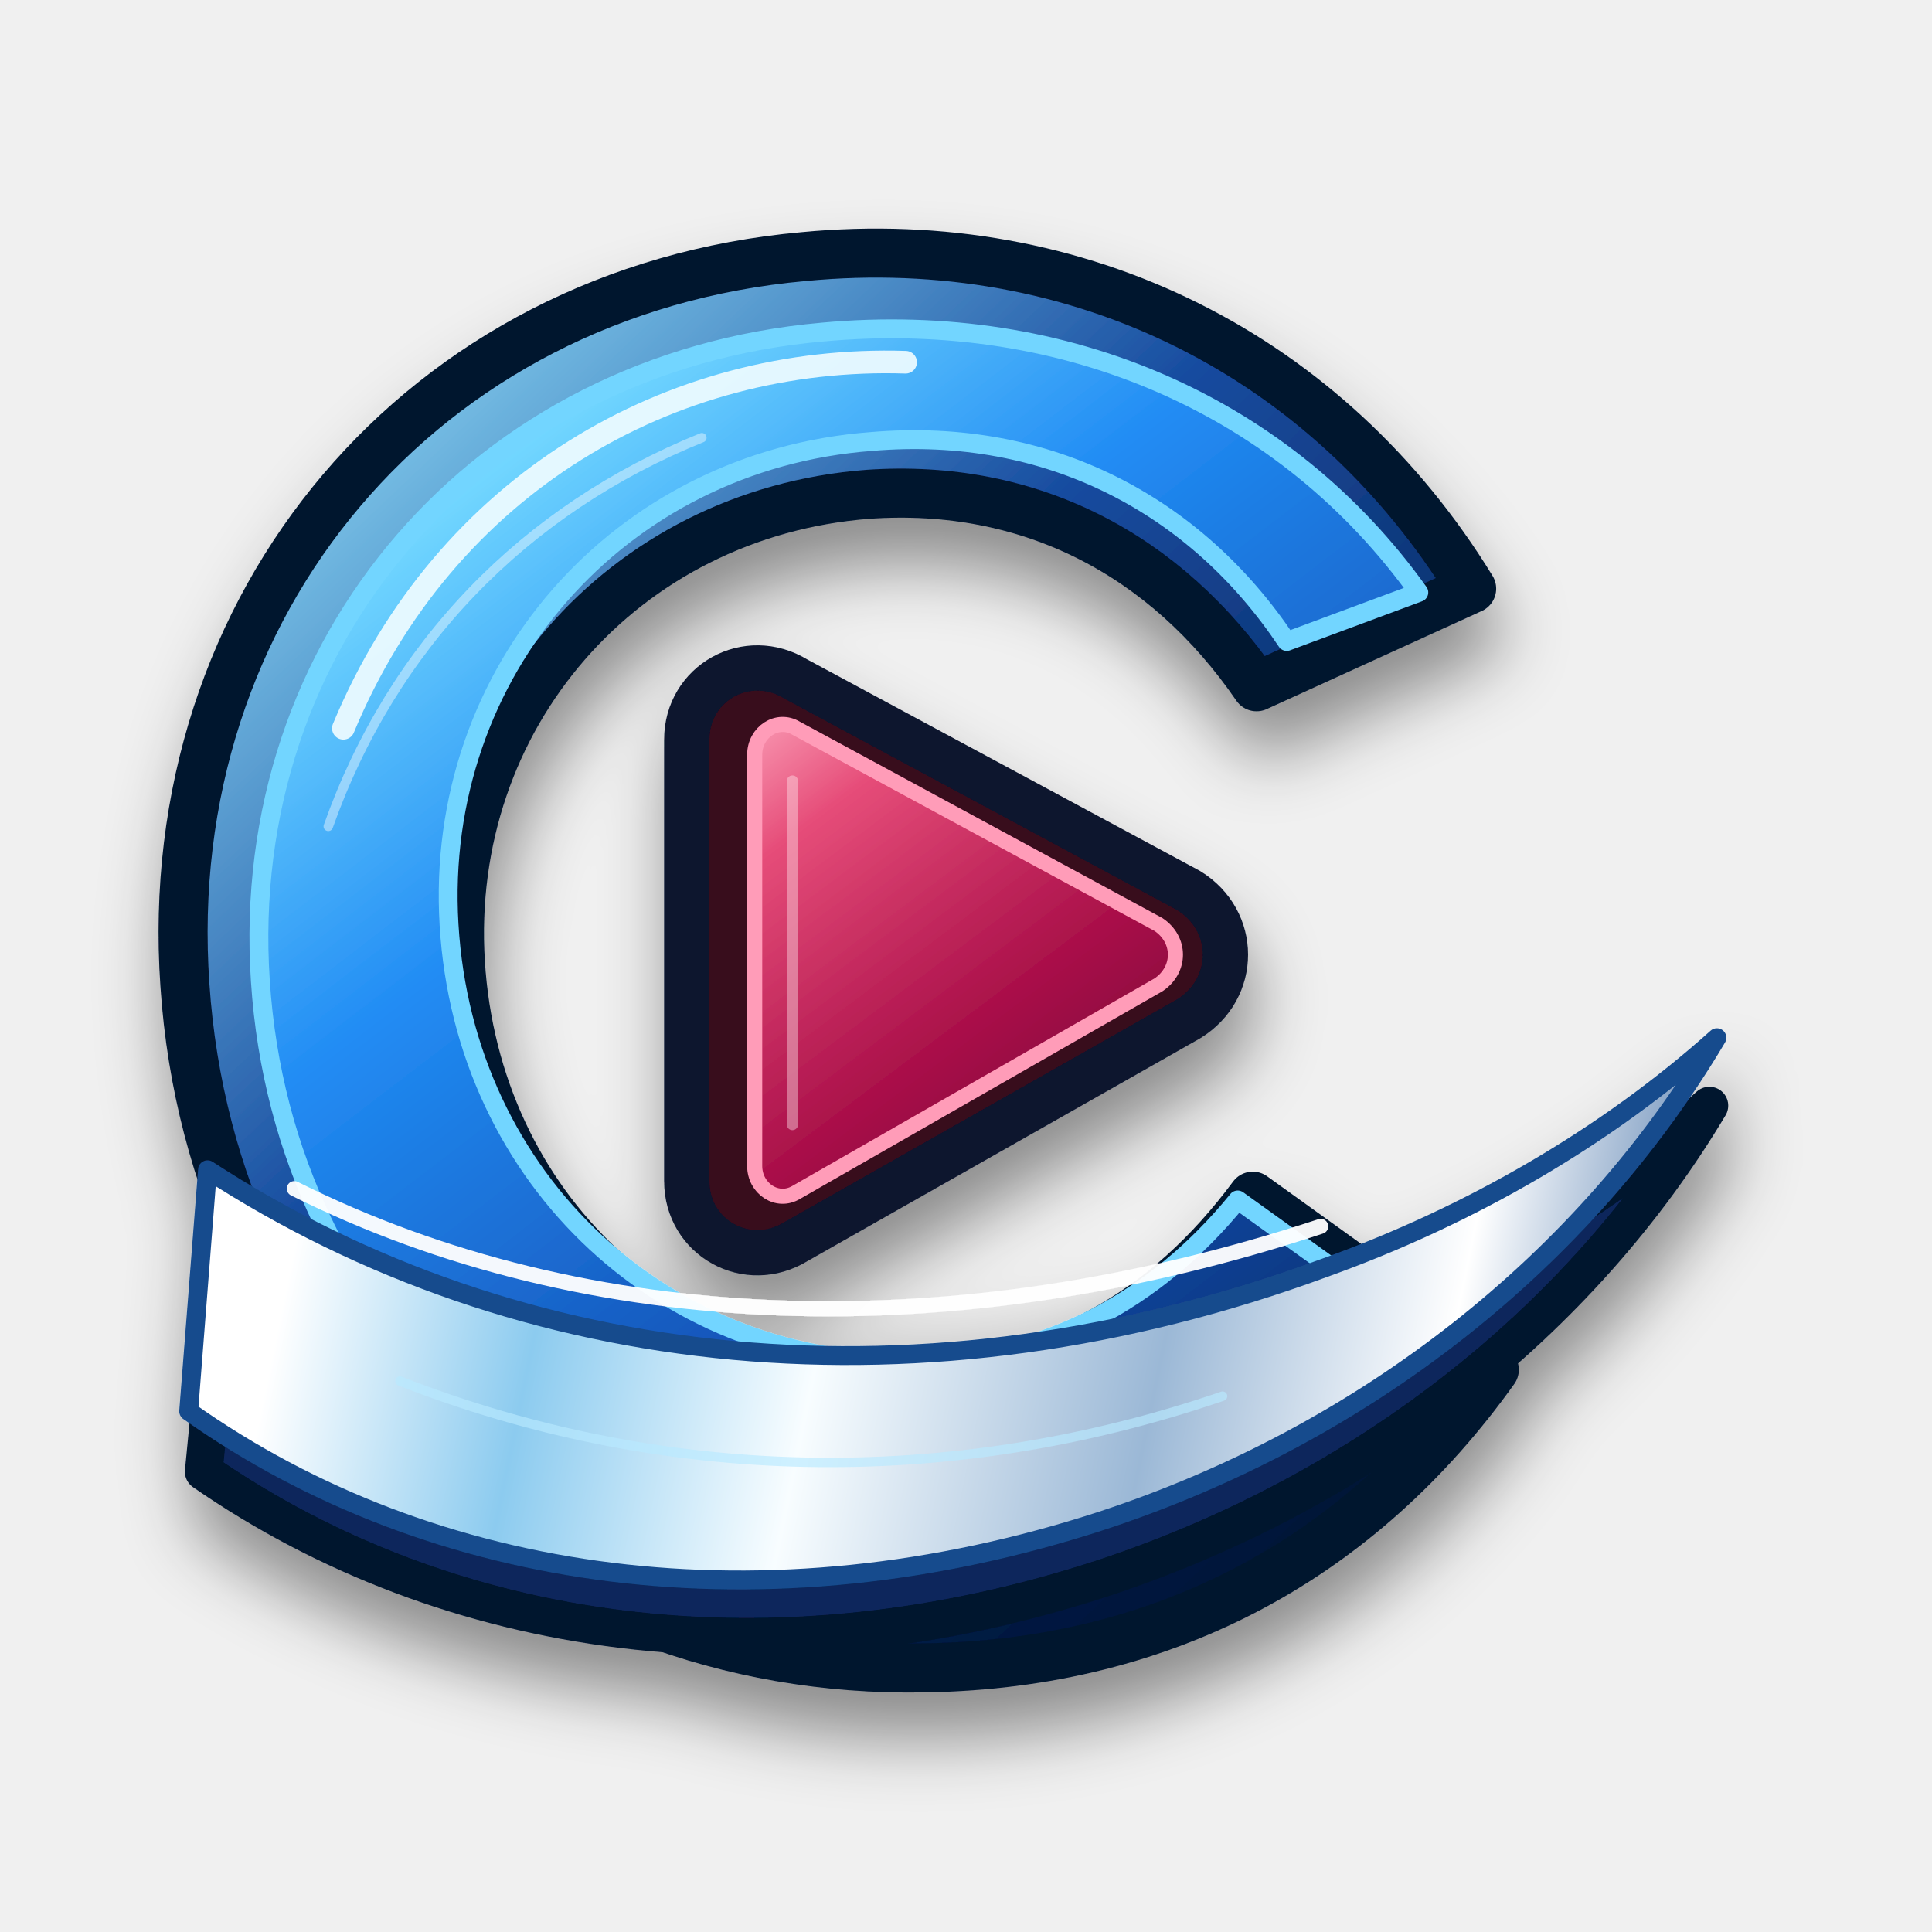
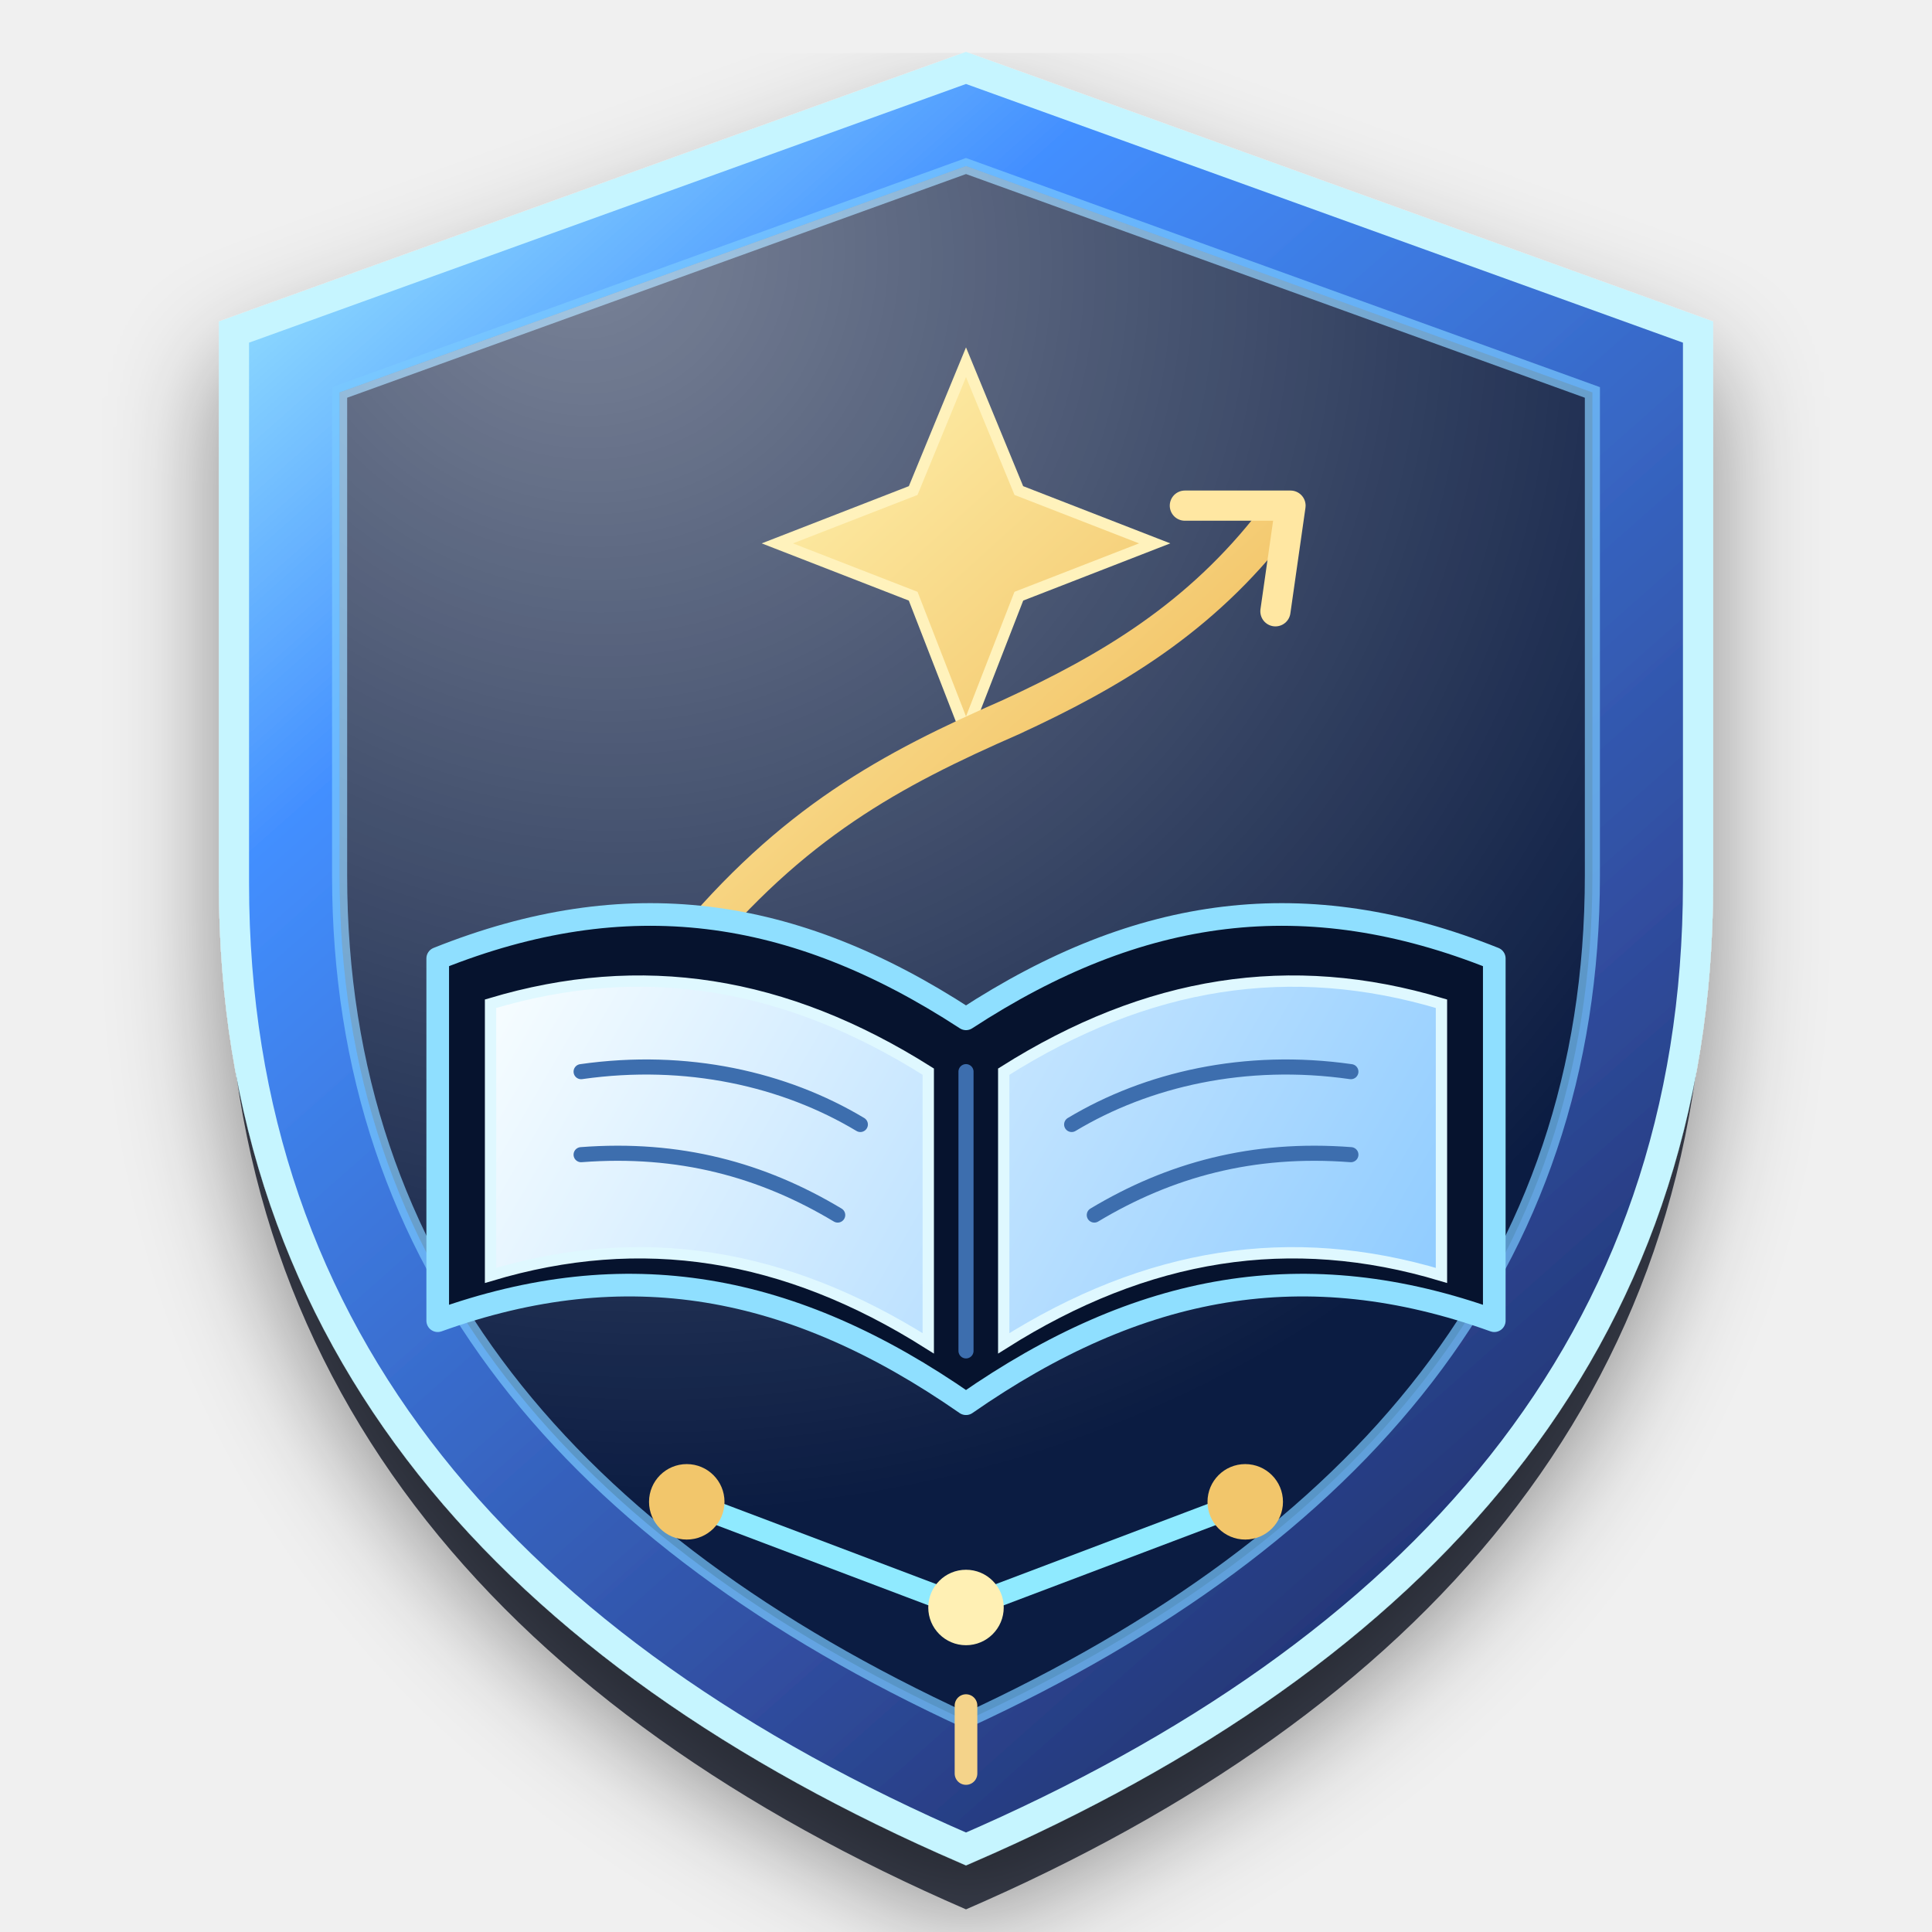
- <svg xmlns="http://www.w3.org/2000/svg" viewBox="0 0 512 512" role="img" aria-labelledby="title desc">
+ <svg xmlns="http://www.w3.org/2000/svg" viewBox="0 0 256 256" role="img" aria-labelledby="title desc">
  <defs>
-     <linearGradient id="cFace" x1="104" y1="65" x2="390" y2="438" gradientUnits="userSpaceOnUse">
-       <stop stop-color="#F4FDFF" />
-       <stop offset=".13" stop-color="#73D8FF" />
-       <stop offset=".34" stop-color="#218CF4" />
-       <stop offset=".63" stop-color="#1551B5" />
-       <stop offset=".86" stop-color="#0A2B68" />
-       <stop offset="1" stop-color="#061A42" />
+     <linearGradient id="shield" x1="28" y1="18" x2="226" y2="242" gradientUnits="userSpaceOnUse">
+       <stop stop-color="#a9f5ff" />
+       <stop offset=".25" stop-color="#438fff" />
+       <stop offset=".68" stop-color="#304d9f" />
+       <stop offset="1" stop-color="#151e4a" />
    </linearGradient>
-     <linearGradient id="cEdge" x1="70" y1="80" x2="430" y2="460" gradientUnits="userSpaceOnUse">
-       <stop stop-color="#9AEAFF" />
-       <stop offset=".35" stop-color="#164B9F" />
-       <stop offset=".72" stop-color="#061B45" />
-       <stop offset="1" stop-color="#020B20" />
+     <linearGradient id="gold" x1="80" y1="70" x2="180" y2="180" gradientUnits="userSpaceOnUse">
+       <stop stop-color="#fff3b0" />
+       <stop offset=".45" stop-color="#f3c66b" />
+       <stop offset="1" stop-color="#b87531" />
    </linearGradient>
-     <linearGradient id="wine" x1="205" y1="175" x2="325" y2="335" gradientUnits="userSpaceOnUse">
-       <stop stop-color="#FFB0C4" />
-       <stop offset=".2" stop-color="#E64D79" />
-       <stop offset=".55" stop-color="#A80E48" />
-       <stop offset="1" stop-color="#500B2D" />
+     <linearGradient id="page" x1="72" y1="120" x2="184" y2="185" gradientUnits="userSpaceOnUse">
+       <stop stop-color="#f7fdff" />
+       <stop offset="1" stop-color="#8ecbff" />
    </linearGradient>
-     <linearGradient id="chrome" x1="75" y1="345" x2="440" y2="420" gradientUnits="userSpaceOnUse">
-       <stop stop-color="#FFFFFF" />
-       <stop offset=".18" stop-color="#8CCBEF" />
-       <stop offset=".38" stop-color="#F8FDFF" />
-       <stop offset=".62" stop-color="#9BB8D6" />
-       <stop offset=".82" stop-color="#FFFFFF" />
-       <stop offset="1" stop-color="#4F79AC" />
-     </linearGradient>
-     <filter id="depth" x="-25%" y="-25%" width="150%" height="165%">
-       <feGaussianBlur in="SourceAlpha" stdDeviation="9" result="blur" />
-       <feOffset in="blur" dx="2" dy="12" result="offset" />
-       <feComponentTransfer in="offset" result="shadow">
+     <radialGradient id="shine" cx="0" cy="0" r="1" gradientTransform="matrix(120 130 -120 110 76 30)" gradientUnits="userSpaceOnUse">
+       <stop stop-color="#fff" stop-opacity=".46" />
+       <stop offset="1" stop-color="#fff" stop-opacity="0" />
+     </radialGradient>
+     <filter id="shadow" x="-30%" y="-25%" width="160%" height="170%">
+       <feGaussianBlur in="SourceAlpha" stdDeviation="7" />
+       <feOffset dy="7" />
+       <feComponentTransfer>
        <feFuncA type="linear" slope=".42" />
      </feComponentTransfer>
      <feMerge>
-         <feMergeNode in="shadow" />
-         <feMergeNode in="SourceGraphic" />
-       </feMerge>
-     </filter>
-     <filter id="shine" x="-30%" y="-30%" width="160%" height="160%">
-       <feGaussianBlur stdDeviation="4" result="blur" />
-       <feMerge>
-         <feMergeNode in="blur" />
+         <feMergeNode />
        <feMergeNode in="SourceGraphic" />
      </feMerge>
    </filter>
  </defs>
-   <g filter="url(#depth)">
-     <path d="M390 156C352 94 286 61 213 68 112 77 42 160 49 261c7 105 91 183 196 181 65-1 116-30 151-79l-64-46c-23 31-53 48-91 49-64 2-115-46-119-111-4-65 43-119 108-124 43-3 79 16 103 51z" fill="url(#cEdge)" stroke="#04142F" stroke-width="13" stroke-linejoin="round" />
-     <path d="M376 157C341 108 283 82 218 88 127 96 63 170 69 260c6 92 80 160 174 158 54-1 100-25 131-67l-46-33c-22 27-51 42-84 43-67 2-121-48-125-116-4-67 45-123 112-128 47-4 86 17 110 53z" fill="url(#cFace)" stroke="#72D5FF" stroke-width="5" stroke-linejoin="round" />
-     <path d="M91 193C118 128 178 94 240 96" fill="none" stroke="#F2FDFF" stroke-width="6" stroke-linecap="round" opacity=".9" />
-     <path d="M87 219C104 171 139 135 186 116" fill="none" stroke="#FFFFFF" stroke-width="2.5" stroke-linecap="round" opacity=".42" />
-     <path d="M211 180c-13-8-29 1-29 16v117c0 15 16 24 29 16l104-59c13-8 13-26 0-34z" fill="#37091F" stroke="#07162F" stroke-width="12" stroke-linejoin="round" />
-     <path d="M211 193c-5-3-11 1-11 7v109c0 6 6 10 11 7l96-55c6-4 6-12 0-16z" fill="url(#wine)" stroke="#FF9CB8" stroke-width="4" stroke-linejoin="round" />
-     <path d="M210 207v91" stroke="#FFE6ED" stroke-width="3" stroke-linecap="round" opacity=".42" />
-     <path d="M60 328c80 52 186 63 292 24 39-14 73-34 101-59-34 57-91 102-160 125-88 29-174 17-239-28z" fill="#09285C" stroke="#04142F" stroke-width="10" stroke-linejoin="round" />
-     <path d="M55 310c83 54 190 65 296 26 39-14 75-35 104-61-35 59-93 105-163 128-89 29-177 17-242-29z" fill="url(#chrome)" stroke="#174B8D" stroke-width="5" stroke-linejoin="round" />
-     <path d="M78 315c78 39 175 42 272 10" fill="none" stroke="#FFFFFF" stroke-width="4" stroke-linecap="round" opacity=".95" />
-     <path d="M106 366c69 27 145 29 218 4" fill="none" stroke="#B8E9FF" stroke-width="2.5" stroke-linecap="round" opacity=".65" />
-   </g>
+   <path d="M128 8 226 43v75c0 62-38 104-98 130-60-26-98-68-98-130V43L128 8Z" fill="#050c20" opacity=".75" transform="translate(0 5)" />
+   <path d="M128 9 225 44v73c0 61-37 102-97 128-60-26-97-67-97-128V44L128 9Z" fill="url(#shield)" stroke="#c6f5ff" stroke-width="4" filter="url(#shadow)" />
+   <path d="M128 22 211 52v64c0 52-31 88-83 112-52-24-83-60-83-112V52l83-30Z" fill="#0b1c42" stroke="#79caff" stroke-opacity=".7" stroke-width="2" />
+   <path d="M128 22 211 52v64c0 52-31 88-83 112-52-24-83-60-83-112V52l83-30Z" fill="url(#shine)" />
+   <path d="m128 48 7 17 18 7-18 7-7 18-7-18-18-7 18-7 7-17Z" fill="url(#gold)" stroke="#fff2bc" stroke-width="1.5" />
+   <path d="M91 126c14-17 27-24 43-31 13-6 25-13 35-26" fill="none" stroke="url(#gold)" stroke-width="5" stroke-linecap="round" />
+   <path d="m157 67 14 0-2 14" fill="none" stroke="#ffe7a2" stroke-width="4" stroke-linecap="round" stroke-linejoin="round" />
+   <path d="M58 127c25-10 47-7 70 8 23-15 45-18 70-8v48c-25-9-47-5-70 11-23-16-45-20-70-11v-48Z" fill="#06132e" stroke="#8fdfff" stroke-width="3" stroke-linejoin="round" />
+   <path d="M65 133c20-6 39-3 58 9v36c-19-12-38-15-58-9v-36Z" fill="url(#page)" stroke="#dff8ff" stroke-width="1.5" />
+   <path d="M191 133c-20-6-39-3-58 9v36c19-12 38-15 58-9v-36Z" fill="url(#page)" stroke="#dff8ff" stroke-width="1.5" />
+   <path d="M128 142v37M77 142c14-2 27 1 37 7M77 153c13-1 24 2 34 8M179 142c-14-2-27 1-37 7M179 153c-13-1-24 2-34 8" fill="none" stroke="#3d6eae" stroke-width="2" stroke-linecap="round" />
+   <path d="M91 199 128 213l37-14" fill="none" stroke="#8feaff" stroke-width="3" stroke-linecap="round" />
+   <circle cx="91" cy="199" r="5" fill="#f2c66b" />
+   <circle cx="128" cy="213" r="5" fill="#fff0b4" />
+   <circle cx="165" cy="199" r="5" fill="#f2c66b" />
+   <path d="M128 226v9" stroke="#f4d38a" stroke-width="3" stroke-linecap="round" />
</svg>
